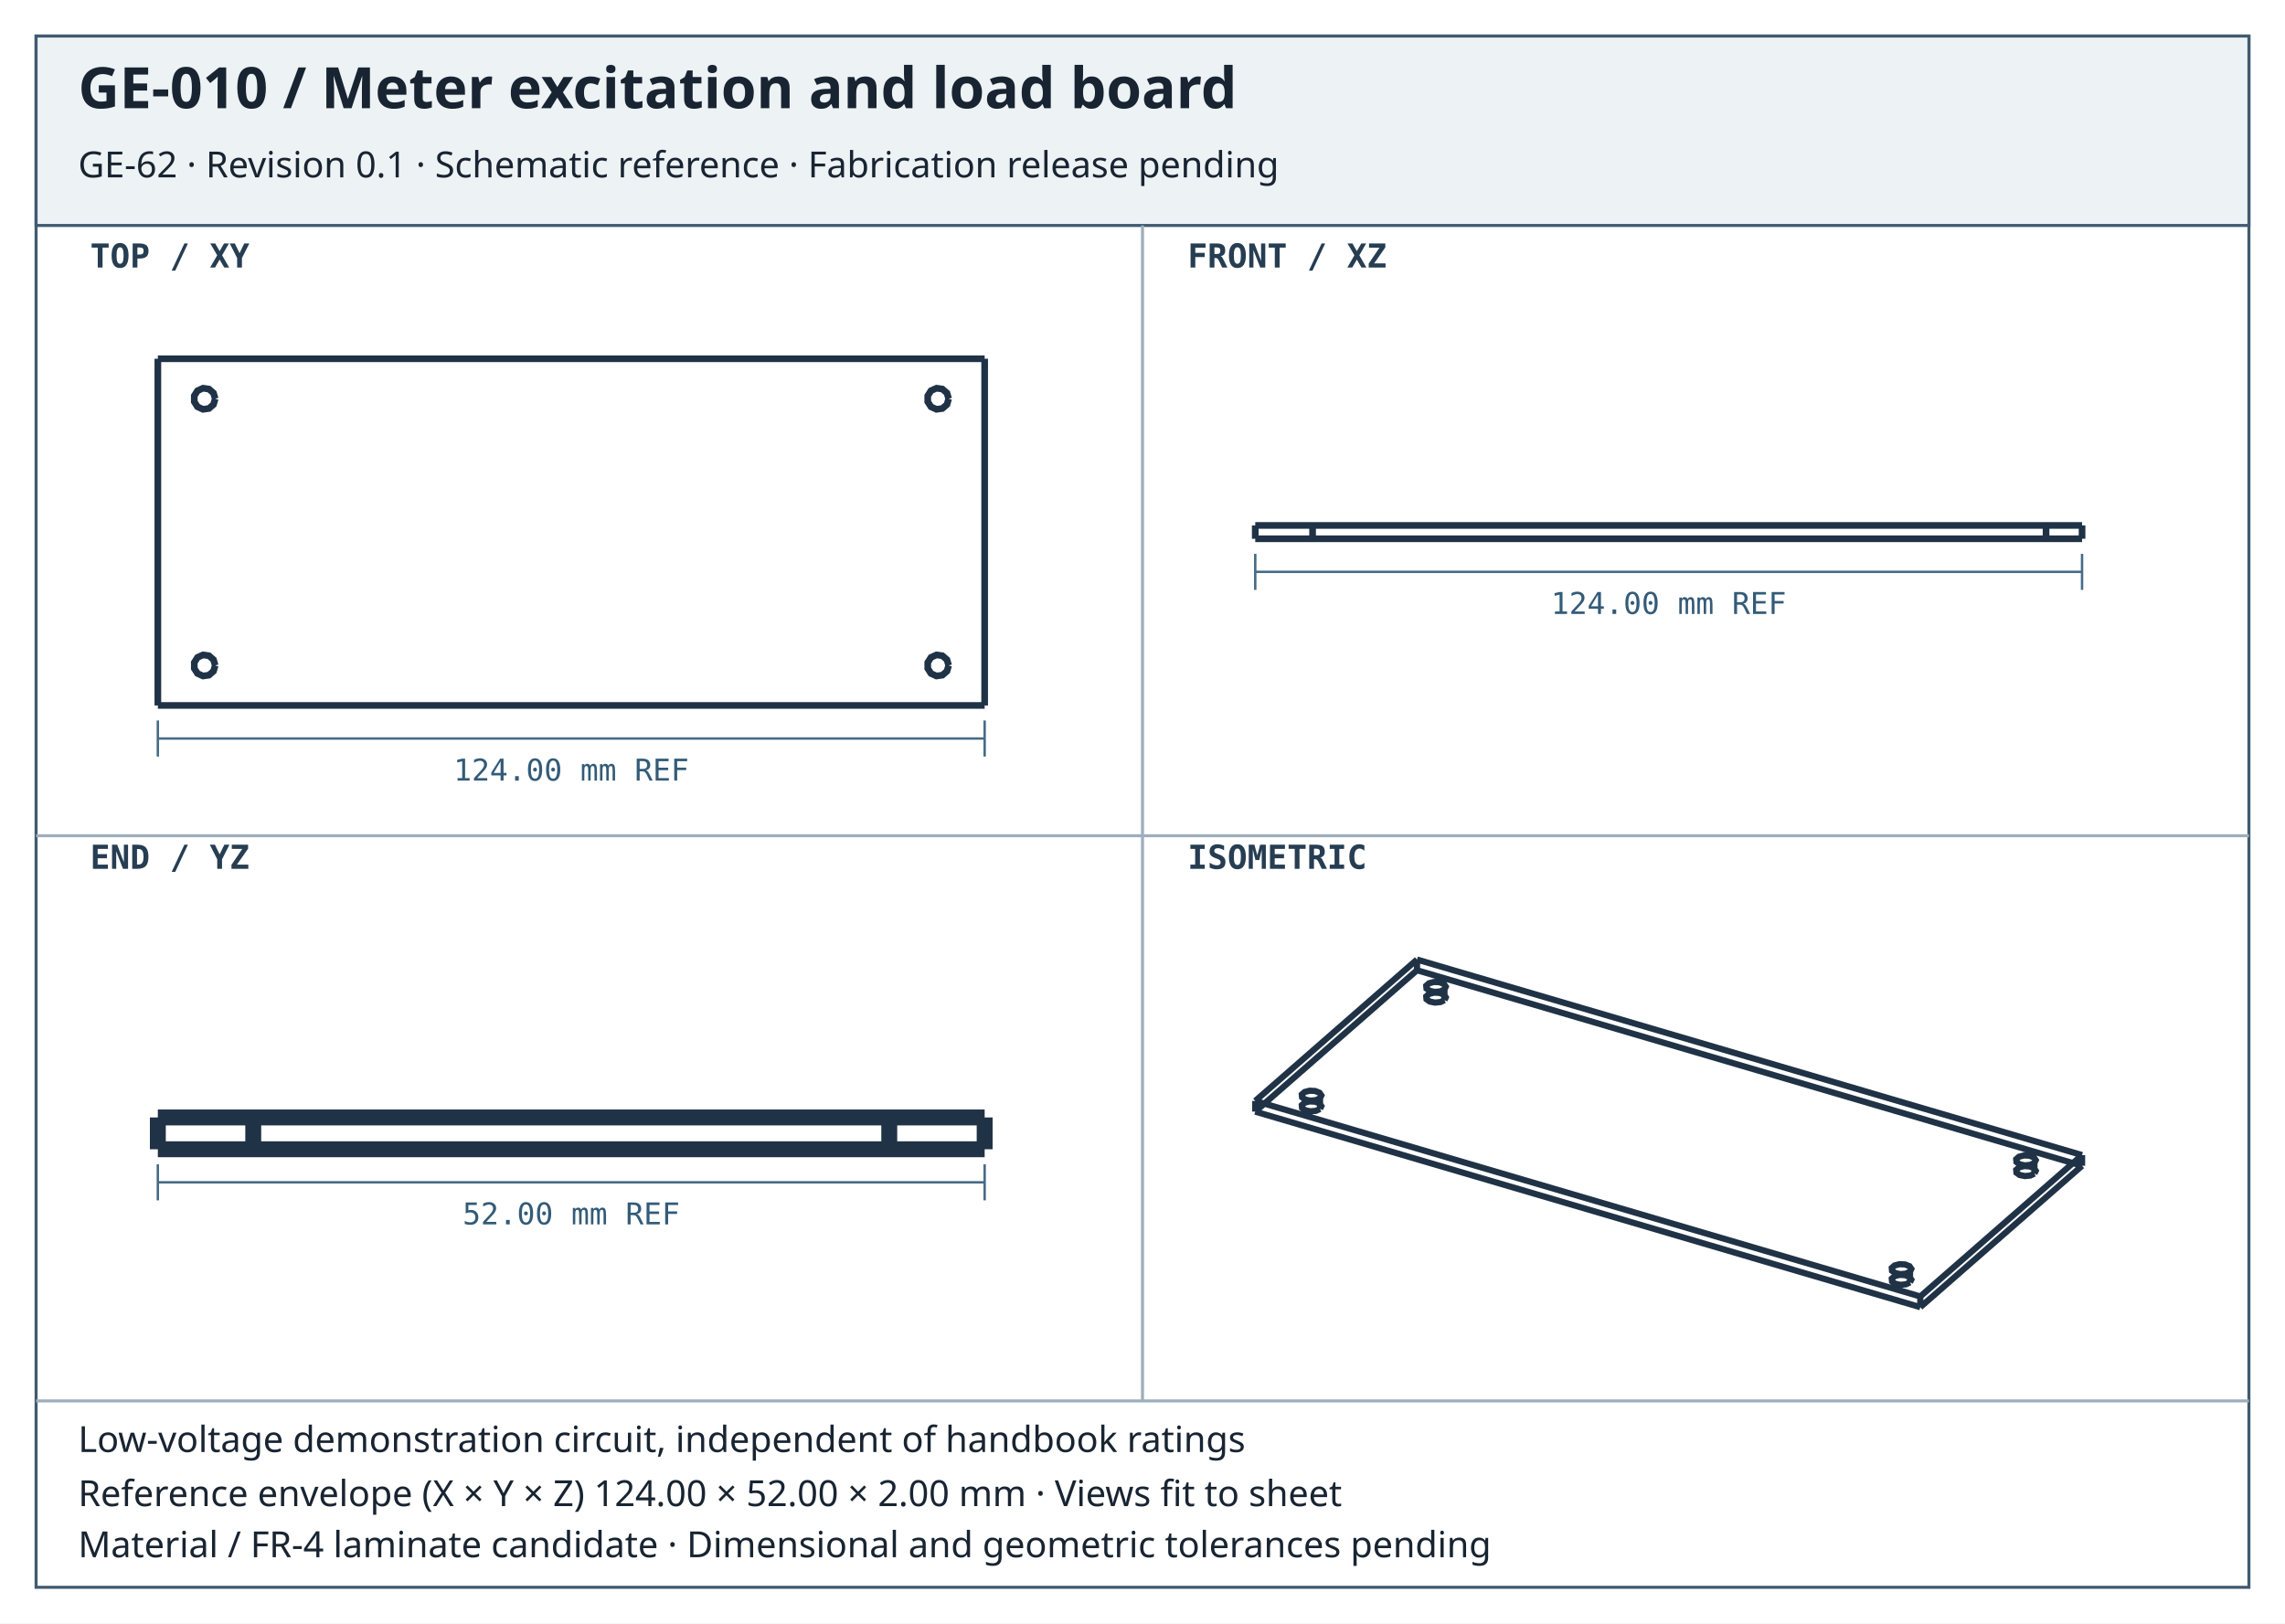
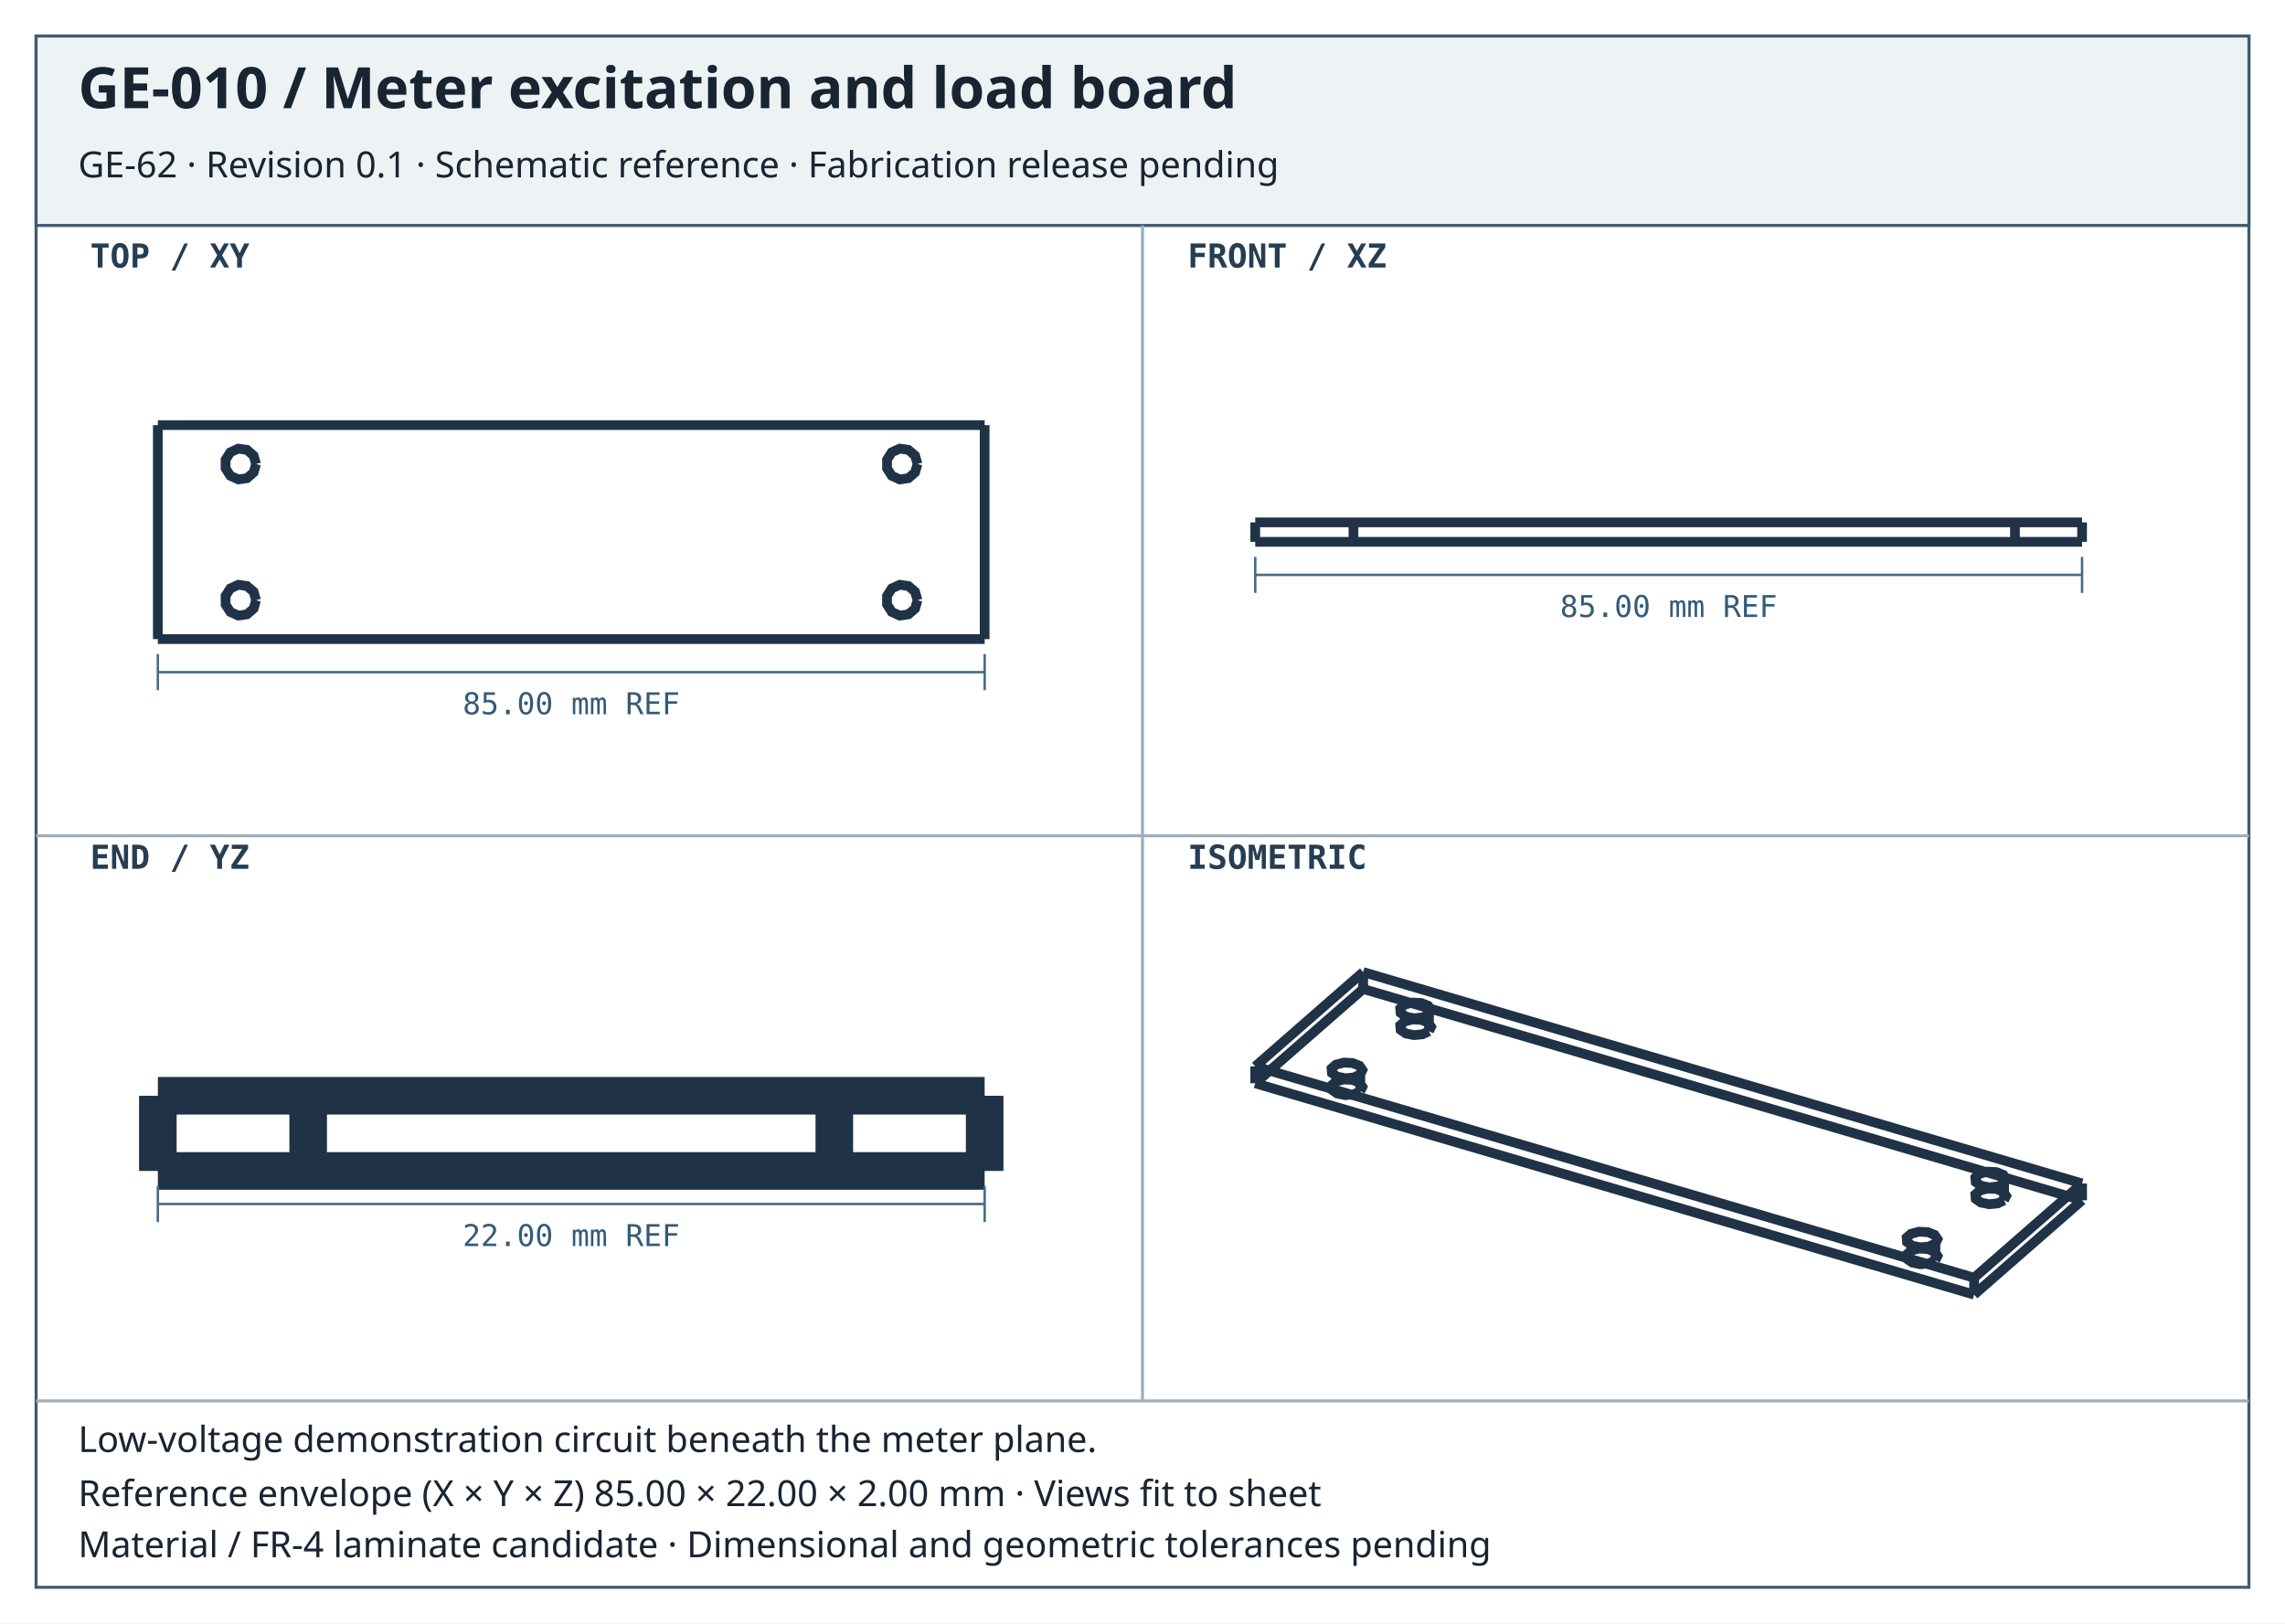
<svg xmlns="http://www.w3.org/2000/svg" viewBox="0 0 760 540">
  <style>
text{fill:#182431;font:12px sans-serif}.label{font:700 11px monospace;fill:#263d52}.value{font:10px monospace;fill:#335b78}.dim{stroke:#466b86;stroke-width:0.8;fill:none}g :is(path,circle,ellipse,line,polyline,polygon){vector-effect:non-scaling-stroke;stroke-width:.65px}
</style>
  <rect width="760" height="540" fill="white" />
  <rect x="12" y="12" width="736" height="516" fill="none" stroke="#405a70" />
  <rect x="12" y="12" width="736" height="63" fill="#edf2f5" stroke="#405a70" />
  <text x="26" y="36" style="font-size:19px;font-weight:bold">GE-010 / Meter excitation and load board</text>
  <text x="26" y="59">GE-62 · Revision 0.1 · Schematic reference · Fabrication release pending</text>
  <path d="M380 75V466 M12 278H748 M12 466H748" fill="none" stroke="#9daebc" />
  <text class="label" x="30" y="89">TOP / XY</text>
-   <g transform="translate(190.0 177.0) scale(2.217742)">
-     <path d="M-62.000 26.000 L-62.000 26.000 M-62.000 26.000 L-62.000 -26.000 M-62.000 -26.000 L-62.000 -26.000 M-62.000 26.000 L-62.000 -26.000 M-62.000 26.000 L62.000 26.000 M62.000 26.000 L62.000 26.000 M-62.000 26.000 L62.000 26.000 M-62.000 -26.000 L62.000 -26.000 M62.000 26.000 L62.000 -26.000 M-53.400 20.000 L-53.654 19.135 L-54.335 18.545 L-55.228 18.416 L-56.048 18.791 L-56.535 19.549 L-56.535 20.451 L-56.048 21.209 L-55.228 21.584 L-54.335 21.455 L-53.654 20.865 L-53.400 20.000 M56.600 20.000 L56.346 19.135 L55.665 18.545 L54.772 18.416 L53.952 18.791 L53.465 19.549 L53.465 20.451 L53.952 21.209 L54.772 21.584 L55.665 21.455 L56.346 20.865 L56.600 20.000 M-53.400 -20.000 L-53.654 -20.865 L-54.335 -21.455 L-55.228 -21.584 L-56.048 -21.209 L-56.535 -20.451 L-56.535 -19.549 L-56.048 -18.791 L-55.228 -18.416 L-54.335 -18.545 L-53.654 -19.135 L-53.400 -20.000 M56.600 -20.000 L56.346 -20.865 L55.665 -21.455 L54.772 -21.584 L53.952 -21.209 L53.465 -20.451 L53.465 -19.549 L53.952 -18.791 L54.772 -18.416 L55.665 -18.545 L56.346 -19.135 L56.600 -20.000 M-62.000 -26.000 L62.000 -26.000 M62.000 -26.000 L62.000 -26.000 M62.000 26.000 L62.000 -26.000 M-53.400 20.000 L-53.654 19.135 L-54.335 18.545 L-55.228 18.416 L-56.048 18.791 L-56.535 19.549 L-56.535 20.451 L-56.048 21.209 L-55.228 21.584 L-54.335 21.455 L-53.654 20.865 L-53.400 20.000 M56.600 20.000 L56.346 19.135 L55.665 18.545 L54.772 18.416 L53.952 18.791 L53.465 19.549 L53.465 20.451 L53.952 21.209 L54.772 21.584 L55.665 21.455 L56.346 20.865 L56.600 20.000 M-53.400 -20.000 L-53.654 -20.865 L-54.335 -21.455 L-55.228 -21.584 L-56.048 -21.209 L-56.535 -20.451 L-56.535 -19.549 L-56.048 -18.791 L-55.228 -18.416 L-54.335 -18.545 L-53.654 -19.135 L-53.400 -20.000 M56.600 -20.000 L56.346 -20.865 L55.665 -21.455 L54.772 -21.584 L53.952 -21.209 L53.465 -20.451 L53.465 -19.549 L53.952 -18.791 L54.772 -18.416 L55.665 -18.545 L56.346 -19.135 L56.600 -20.000 M-53.400 20.000 L-53.400 20.000 M56.600 20.000 L56.600 20.000 M-53.400 -20.000 L-53.400 -20.000 M56.600 -20.000 L56.600 -20.000" stroke="#203246" fill="none" />
+   <g transform="translate(190.0 177.0) scale(3.235294)">
+     <path d="M-42.500 11.000 L-42.500 11.000 M-42.500 11.000 L-42.500 -11.000 M-42.500 -11.000 L-42.500 -11.000 M-42.500 11.000 L-42.500 -11.000 M-42.500 11.000 L42.500 11.000 M42.500 11.000 L42.500 11.000 M-42.500 11.000 L42.500 11.000 M-42.500 -11.000 L42.500 -11.000 M42.500 11.000 L42.500 -11.000 M-32.400 7.000 L-32.654 6.135 L-33.335 5.545 L-34.228 5.416 L-35.048 5.791 L-35.535 6.549 L-35.535 7.451 L-35.048 8.209 L-34.228 8.584 L-33.335 8.455 L-32.654 7.865 L-32.400 7.000 M35.600 7.000 L35.346 6.135 L34.665 5.545 L33.772 5.416 L32.952 5.791 L32.465 6.549 L32.465 7.451 L32.952 8.209 L33.772 8.584 L34.665 8.455 L35.346 7.865 L35.600 7.000 M-32.400 -7.000 L-32.654 -7.865 L-33.335 -8.455 L-34.228 -8.584 L-35.048 -8.209 L-35.535 -7.451 L-35.535 -6.549 L-35.048 -5.791 L-34.228 -5.416 L-33.335 -5.545 L-32.654 -6.135 L-32.400 -7.000 M35.600 -7.000 L35.346 -7.865 L34.665 -8.455 L33.772 -8.584 L32.952 -8.209 L32.465 -7.451 L32.465 -6.549 L32.952 -5.791 L33.772 -5.416 L34.665 -5.545 L35.346 -6.135 L35.600 -7.000 M-42.500 -11.000 L42.500 -11.000 M42.500 -11.000 L42.500 -11.000 M42.500 11.000 L42.500 -11.000 M-32.400 7.000 L-32.654 6.135 L-33.335 5.545 L-34.228 5.416 L-35.048 5.791 L-35.535 6.549 L-35.535 7.451 L-35.048 8.209 L-34.228 8.584 L-33.335 8.455 L-32.654 7.865 L-32.400 7.000 M35.600 7.000 L35.346 6.135 L34.665 5.545 L33.772 5.416 L32.952 5.791 L32.465 6.549 L32.465 7.451 L32.952 8.209 L33.772 8.584 L34.665 8.455 L35.346 7.865 L35.600 7.000 M-32.400 -7.000 L-32.654 -7.865 L-33.335 -8.455 L-34.228 -8.584 L-35.048 -8.209 L-35.535 -7.451 L-35.535 -6.549 L-35.048 -5.791 L-34.228 -5.416 L-33.335 -5.545 L-32.654 -6.135 L-32.400 -7.000 M35.600 -7.000 L35.346 -7.865 L34.665 -8.455 L33.772 -8.584 L32.952 -8.209 L32.465 -7.451 L32.465 -6.549 L32.952 -5.791 L33.772 -5.416 L34.665 -5.545 L35.346 -6.135 L35.600 -7.000 M-32.400 7.000 L-32.400 7.000 M35.600 7.000 L35.600 7.000 M-32.400 -7.000 L-32.400 -7.000 M35.600 -7.000 L35.600 -7.000" stroke="#203246" fill="none" />
  </g>
-   <path class="dim" d="M52.5 239.661v12 M327.5 239.661v12 M52.5 245.661H327.5" />
-   <text text-anchor="middle" class="value" x="190" y="259.661">124.00 mm REF</text>
+   <path class="dim" d="M52.5 217.588v12 M327.5 217.588v12 M52.5 223.588H327.5" />
+   <text text-anchor="middle" class="value" x="190" y="237.588">85.00 mm REF</text>
  <text class="label" x="395" y="89">FRONT / XZ</text>
-   <g transform="translate(555.0 177.0) scale(2.217742)">
-     <path d="M-62.000 1.000 L-62.000 -1.000 M-62.000 -1.000 L-62.000 -1.000 M-62.000 1.000 L-62.000 -1.000 M-62.000 1.000 L-62.000 1.000 M-62.000 1.000 L62.000 1.000 M62.000 1.000 L62.000 -1.000 M-62.000 -1.000 L62.000 -1.000 M-62.000 -1.000 L62.000 -1.000 M62.000 -1.000 L62.000 -1.000 M-53.400 -1.000 L-53.654 -1.000 L-54.335 -1.000 L-55.228 -1.000 L-56.048 -1.000 L-56.535 -1.000 L-56.535 -1.000 L-56.048 -1.000 L-55.228 -1.000 L-54.335 -1.000 L-53.654 -1.000 L-53.400 -1.000 M56.600 -1.000 L56.346 -1.000 L55.665 -1.000 L54.772 -1.000 L53.952 -1.000 L53.465 -1.000 L53.465 -1.000 L53.952 -1.000 L54.772 -1.000 L55.665 -1.000 L56.346 -1.000 L56.600 -1.000 M-53.400 -1.000 L-53.654 -1.000 L-54.335 -1.000 L-55.228 -1.000 L-56.048 -1.000 L-56.535 -1.000 L-56.535 -1.000 L-56.048 -1.000 L-55.228 -1.000 L-54.335 -1.000 L-53.654 -1.000 L-53.400 -1.000 M56.600 -1.000 L56.346 -1.000 L55.665 -1.000 L54.772 -1.000 L53.952 -1.000 L53.465 -1.000 L53.465 -1.000 L53.952 -1.000 L54.772 -1.000 L55.665 -1.000 L56.346 -1.000 L56.600 -1.000 M-62.000 1.000 L62.000 1.000 M62.000 1.000 L62.000 -1.000 M62.000 1.000 L62.000 1.000 M-53.400 1.000 L-53.654 1.000 L-54.335 1.000 L-55.228 1.000 L-56.048 1.000 L-56.535 1.000 L-56.535 1.000 L-56.048 1.000 L-55.228 1.000 L-54.335 1.000 L-53.654 1.000 L-53.400 1.000 M56.600 1.000 L56.346 1.000 L55.665 1.000 L54.772 1.000 L53.952 1.000 L53.465 1.000 L53.465 1.000 L53.952 1.000 L54.772 1.000 L55.665 1.000 L56.346 1.000 L56.600 1.000 M-53.400 1.000 L-53.654 1.000 L-54.335 1.000 L-55.228 1.000 L-56.048 1.000 L-56.535 1.000 L-56.535 1.000 L-56.048 1.000 L-55.228 1.000 L-54.335 1.000 L-53.654 1.000 L-53.400 1.000 M56.600 1.000 L56.346 1.000 L55.665 1.000 L54.772 1.000 L53.952 1.000 L53.465 1.000 L53.465 1.000 L53.952 1.000 L54.772 1.000 L55.665 1.000 L56.346 1.000 L56.600 1.000 M-53.400 1.000 L-53.400 -1.000 M56.600 1.000 L56.600 -1.000 M-53.400 1.000 L-53.400 -1.000 M56.600 1.000 L56.600 -1.000" stroke="#203246" fill="none" />
+   <g transform="translate(555.0 177.0) scale(3.235294)">
+     <path d="M-42.500 1.000 L-42.500 -1.000 M-42.500 -1.000 L-42.500 -1.000 M-42.500 1.000 L-42.500 -1.000 M-42.500 1.000 L-42.500 1.000 M-42.500 1.000 L42.500 1.000 M42.500 1.000 L42.500 -1.000 M-42.500 -1.000 L42.500 -1.000 M-42.500 -1.000 L42.500 -1.000 M42.500 -1.000 L42.500 -1.000 M-32.400 -1.000 L-32.654 -1.000 L-33.335 -1.000 L-34.228 -1.000 L-35.048 -1.000 L-35.535 -1.000 L-35.535 -1.000 L-35.048 -1.000 L-34.228 -1.000 L-33.335 -1.000 L-32.654 -1.000 L-32.400 -1.000 M35.600 -1.000 L35.346 -1.000 L34.665 -1.000 L33.772 -1.000 L32.952 -1.000 L32.465 -1.000 L32.465 -1.000 L32.952 -1.000 L33.772 -1.000 L34.665 -1.000 L35.346 -1.000 L35.600 -1.000 M-32.400 -1.000 L-32.654 -1.000 L-33.335 -1.000 L-34.228 -1.000 L-35.048 -1.000 L-35.535 -1.000 L-35.535 -1.000 L-35.048 -1.000 L-34.228 -1.000 L-33.335 -1.000 L-32.654 -1.000 L-32.400 -1.000 M35.600 -1.000 L35.346 -1.000 L34.665 -1.000 L33.772 -1.000 L32.952 -1.000 L32.465 -1.000 L32.465 -1.000 L32.952 -1.000 L33.772 -1.000 L34.665 -1.000 L35.346 -1.000 L35.600 -1.000 M-42.500 1.000 L42.500 1.000 M42.500 1.000 L42.500 -1.000 M42.500 1.000 L42.500 1.000 M-32.400 1.000 L-32.654 1.000 L-33.335 1.000 L-34.228 1.000 L-35.048 1.000 L-35.535 1.000 L-35.535 1.000 L-35.048 1.000 L-34.228 1.000 L-33.335 1.000 L-32.654 1.000 L-32.400 1.000 M35.600 1.000 L35.346 1.000 L34.665 1.000 L33.772 1.000 L32.952 1.000 L32.465 1.000 L32.465 1.000 L32.952 1.000 L33.772 1.000 L34.665 1.000 L35.346 1.000 L35.600 1.000 M-32.400 1.000 L-32.654 1.000 L-33.335 1.000 L-34.228 1.000 L-35.048 1.000 L-35.535 1.000 L-35.535 1.000 L-35.048 1.000 L-34.228 1.000 L-33.335 1.000 L-32.654 1.000 L-32.400 1.000 M35.600 1.000 L35.346 1.000 L34.665 1.000 L33.772 1.000 L32.952 1.000 L32.465 1.000 L32.465 1.000 L32.952 1.000 L33.772 1.000 L34.665 1.000 L35.346 1.000 L35.600 1.000 M-32.400 1.000 L-32.400 -1.000 M35.600 1.000 L35.600 -1.000 M-32.400 1.000 L-32.400 -1.000 M35.600 1.000 L35.600 -1.000" stroke="#203246" fill="none" />
  </g>
-   <path class="dim" d="M417.5 184.218v12 M692.5 184.218v12 M417.5 190.218H692.5" />
-   <text text-anchor="middle" class="value" x="555" y="204.218">124.00 mm REF</text>
+   <path class="dim" d="M417.5 185.235v12 M692.5 185.235v12 M417.5 191.235H692.5" />
+   <text text-anchor="middle" class="value" x="555" y="205.235">85.00 mm REF</text>
  <text class="label" x="30" y="289">END / YZ</text>
-   <g transform="translate(190.0 377.0) scale(5.288462)">
-     <path d="M-26.000 1.000 L-26.000 -1.000 M-26.000 -1.000 L26.000 -1.000 M26.000 1.000 L26.000 -1.000 M-26.000 1.000 L26.000 1.000 M-26.000 1.000 L-26.000 1.000 M-26.000 1.000 L-26.000 -1.000 M-26.000 -1.000 L-26.000 -1.000 M26.000 -1.000 L26.000 -1.000 M-26.000 -1.000 L26.000 -1.000 M-20.000 -1.000 L-19.135 -1.000 L-18.545 -1.000 L-18.416 -1.000 L-18.791 -1.000 L-19.549 -1.000 L-20.451 -1.000 L-21.209 -1.000 L-21.584 -1.000 L-21.455 -1.000 L-20.865 -1.000 L-20.000 -1.000 M-20.000 -1.000 L-19.135 -1.000 L-18.545 -1.000 L-18.416 -1.000 L-18.791 -1.000 L-19.549 -1.000 L-20.451 -1.000 L-21.209 -1.000 L-21.584 -1.000 L-21.455 -1.000 L-20.865 -1.000 L-20.000 -1.000 M20.000 -1.000 L20.865 -1.000 L21.455 -1.000 L21.584 -1.000 L21.209 -1.000 L20.451 -1.000 L19.549 -1.000 L18.791 -1.000 L18.416 -1.000 L18.545 -1.000 L19.135 -1.000 L20.000 -1.000 M20.000 -1.000 L20.865 -1.000 L21.455 -1.000 L21.584 -1.000 L21.209 -1.000 L20.451 -1.000 L19.549 -1.000 L18.791 -1.000 L18.416 -1.000 L18.545 -1.000 L19.135 -1.000 L20.000 -1.000 M26.000 1.000 L26.000 1.000 M26.000 1.000 L26.000 -1.000 M-26.000 1.000 L26.000 1.000 M-20.000 1.000 L-19.135 1.000 L-18.545 1.000 L-18.416 1.000 L-18.791 1.000 L-19.549 1.000 L-20.451 1.000 L-21.209 1.000 L-21.584 1.000 L-21.455 1.000 L-20.865 1.000 L-20.000 1.000 M-20.000 1.000 L-19.135 1.000 L-18.545 1.000 L-18.416 1.000 L-18.791 1.000 L-19.549 1.000 L-20.451 1.000 L-21.209 1.000 L-21.584 1.000 L-21.455 1.000 L-20.865 1.000 L-20.000 1.000 M20.000 1.000 L20.865 1.000 L21.455 1.000 L21.584 1.000 L21.209 1.000 L20.451 1.000 L19.549 1.000 L18.791 1.000 L18.416 1.000 L18.545 1.000 L19.135 1.000 L20.000 1.000 M20.000 1.000 L20.865 1.000 L21.455 1.000 L21.584 1.000 L21.209 1.000 L20.451 1.000 L19.549 1.000 L18.791 1.000 L18.416 1.000 L18.545 1.000 L19.135 1.000 L20.000 1.000 M-20.000 1.000 L-20.000 -1.000 M-20.000 1.000 L-20.000 -1.000 M20.000 1.000 L20.000 -1.000 M20.000 1.000 L20.000 -1.000" stroke="#203246" fill="none" />
+   <g transform="translate(190.0 377.0) scale(12.5)">
+     <path d="M-11.000 1.000 L-11.000 -1.000 M-11.000 -1.000 L11.000 -1.000 M11.000 1.000 L11.000 -1.000 M-11.000 1.000 L11.000 1.000 M-11.000 1.000 L-11.000 1.000 M-11.000 1.000 L-11.000 -1.000 M-11.000 -1.000 L-11.000 -1.000 M11.000 -1.000 L11.000 -1.000 M-11.000 -1.000 L11.000 -1.000 M-7.000 -1.000 L-6.135 -1.000 L-5.545 -1.000 L-5.416 -1.000 L-5.791 -1.000 L-6.549 -1.000 L-7.451 -1.000 L-8.209 -1.000 L-8.584 -1.000 L-8.455 -1.000 L-7.865 -1.000 L-7.000 -1.000 M-7.000 -1.000 L-6.135 -1.000 L-5.545 -1.000 L-5.416 -1.000 L-5.791 -1.000 L-6.549 -1.000 L-7.451 -1.000 L-8.209 -1.000 L-8.584 -1.000 L-8.455 -1.000 L-7.865 -1.000 L-7.000 -1.000 M7.000 -1.000 L7.865 -1.000 L8.455 -1.000 L8.584 -1.000 L8.209 -1.000 L7.451 -1.000 L6.549 -1.000 L5.791 -1.000 L5.416 -1.000 L5.545 -1.000 L6.135 -1.000 L7.000 -1.000 M7.000 -1.000 L7.865 -1.000 L8.455 -1.000 L8.584 -1.000 L8.209 -1.000 L7.451 -1.000 L6.549 -1.000 L5.791 -1.000 L5.416 -1.000 L5.545 -1.000 L6.135 -1.000 L7.000 -1.000 M11.000 1.000 L11.000 1.000 M11.000 1.000 L11.000 -1.000 M-11.000 1.000 L11.000 1.000 M-7.000 1.000 L-6.135 1.000 L-5.545 1.000 L-5.416 1.000 L-5.791 1.000 L-6.549 1.000 L-7.451 1.000 L-8.209 1.000 L-8.584 1.000 L-8.455 1.000 L-7.865 1.000 L-7.000 1.000 M-7.000 1.000 L-6.135 1.000 L-5.545 1.000 L-5.416 1.000 L-5.791 1.000 L-6.549 1.000 L-7.451 1.000 L-8.209 1.000 L-8.584 1.000 L-8.455 1.000 L-7.865 1.000 L-7.000 1.000 M7.000 1.000 L7.865 1.000 L8.455 1.000 L8.584 1.000 L8.209 1.000 L7.451 1.000 L6.549 1.000 L5.791 1.000 L5.416 1.000 L5.545 1.000 L6.135 1.000 L7.000 1.000 M7.000 1.000 L7.865 1.000 L8.455 1.000 L8.584 1.000 L8.209 1.000 L7.451 1.000 L6.549 1.000 L5.791 1.000 L5.416 1.000 L5.545 1.000 L6.135 1.000 L7.000 1.000 M-7.000 1.000 L-7.000 -1.000 M-7.000 1.000 L-7.000 -1.000 M7.000 1.000 L7.000 -1.000 M7.000 1.000 L7.000 -1.000" stroke="#203246" fill="none" />
  </g>
-   <path class="dim" d="M52.5 387.288v12 M327.5 387.288v12 M52.5 393.288H327.5" />
-   <text text-anchor="middle" class="value" x="190" y="407.288">52.00 mm REF</text>
+   <path class="dim" d="M52.5 394.5v12 M327.5 394.5v12 M52.5 400.5H327.5" />
+   <text text-anchor="middle" class="value" x="190" y="414.5">22.00 mm REF</text>
  <text class="label" x="395" y="289">ISOMETRIC</text>
-   <g transform="translate(555.0 377.0) scale(2.062193)">
-     <path d="M-66.677 -3.506 L-66.677 -5.230 M-66.677 -5.230 L-40.587 -28.036 M-40.587 -26.313 L-40.587 -28.036 M-66.677 -3.506 L-40.587 -26.313 M-66.677 -3.506 L40.587 28.036 M40.587 28.036 L40.587 26.313 M-66.677 -5.230 L40.587 26.313 M-40.587 -28.036 L66.677 3.506 M40.587 26.313 L66.677 3.506 M-56.227 -5.674 L-56.013 -6.118 L-56.306 -6.550 L-57.013 -6.834 L-57.911 -6.878 L-58.713 -6.669 L-59.165 -6.274 L-59.124 -5.817 L-58.603 -5.444 L-57.766 -5.274 L-56.881 -5.359 L-56.227 -5.674 M38.926 22.307 L39.141 21.863 L38.848 21.431 L38.140 21.148 L37.243 21.104 L36.441 21.312 L35.988 21.708 L36.029 22.164 L36.551 22.537 L37.387 22.708 L38.273 22.622 L38.926 22.307 M-36.158 -23.217 L-35.944 -23.661 L-36.237 -24.094 L-36.945 -24.377 L-37.842 -24.421 L-38.644 -24.212 L-39.097 -23.817 L-39.055 -23.360 L-38.534 -22.988 L-37.698 -22.817 L-36.812 -22.902 L-36.158 -23.217 M58.995 4.764 L59.209 4.320 L58.916 3.888 L58.209 3.605 L57.311 3.560 L56.509 3.769 L56.057 4.164 L56.098 4.621 L56.620 4.994 L57.456 5.165 L58.341 5.079 L58.995 4.764 M-40.587 -26.313 L66.677 5.230 M66.677 5.230 L66.677 3.506 M40.587 28.036 L66.677 5.230 M-56.227 -3.950 L-56.013 -4.394 L-56.306 -4.826 L-57.013 -5.110 L-57.911 -5.154 L-58.713 -4.945 L-59.165 -4.550 L-59.124 -4.093 L-58.603 -3.721 L-57.766 -3.550 L-56.881 -3.635 L-56.227 -3.950 M38.926 24.031 L39.141 23.587 L38.848 23.155 L38.140 22.872 L37.243 22.827 L36.441 23.036 L35.988 23.431 L36.029 23.888 L36.551 24.261 L37.387 24.432 L38.273 24.346 L38.926 24.031 M-36.158 -21.493 L-35.944 -21.937 L-36.237 -22.370 L-36.945 -22.653 L-37.842 -22.697 L-38.644 -22.489 L-39.097 -22.093 L-39.055 -21.637 L-38.534 -21.264 L-37.698 -21.093 L-36.812 -21.179 L-36.158 -21.493 M58.995 6.488 L59.209 6.044 L58.916 5.612 L58.209 5.329 L57.311 5.284 L56.509 5.493 L56.057 5.888 L56.098 6.345 L56.620 6.718 L57.456 6.888 L58.341 6.803 L58.995 6.488 M-56.227 -3.950 L-56.227 -5.674 M38.926 24.031 L38.926 22.307 M-36.158 -21.493 L-36.158 -23.217 M58.995 6.488 L58.995 4.764" stroke="#203246" fill="none" />
+   <g transform="translate(555.0 377.0) scale(3.251919)">
+     <path d="M-42.283 -5.125 L-42.283 -6.849 M-42.283 -6.849 L-31.245 -16.497 M-31.245 -14.773 L-31.245 -16.497 M-42.283 -5.125 L-31.245 -14.773 M-42.283 -5.125 L31.245 16.497 M31.245 16.497 L31.245 14.773 M-42.283 -6.849 L31.245 14.773 M-31.245 -16.497 L42.283 5.125 M31.245 14.773 L42.283 5.125 M-31.539 -6.034 L-31.325 -6.478 L-31.618 -6.910 L-32.325 -7.193 L-33.223 -7.238 L-34.025 -7.029 L-34.477 -6.633 L-34.436 -6.177 L-33.915 -5.804 L-33.078 -5.633 L-32.193 -5.719 L-31.539 -6.034 M27.283 11.264 L27.497 10.820 L27.204 10.388 L26.497 10.104 L25.599 10.060 L24.797 10.269 L24.345 10.664 L24.386 11.121 L24.907 11.494 L25.744 11.664 L26.629 11.579 L27.283 11.264 M-24.515 -12.174 L-24.301 -12.618 L-24.594 -13.050 L-25.301 -13.333 L-26.199 -13.378 L-27.001 -13.169 L-27.453 -12.774 L-27.412 -12.317 L-26.891 -11.944 L-26.054 -11.773 L-25.169 -11.859 L-24.515 -12.174 M34.307 5.124 L34.521 4.680 L34.228 4.248 L33.521 3.964 L32.623 3.920 L31.821 4.129 L31.369 4.524 L31.410 4.981 L31.932 5.353 L32.768 5.524 L33.653 5.439 L34.307 5.124 M-31.245 -14.773 L42.283 6.849 M42.283 6.849 L42.283 5.125 M31.245 16.497 L42.283 6.849 M-31.539 -4.310 L-31.325 -4.754 L-31.618 -5.186 L-32.325 -5.469 L-33.223 -5.514 L-34.025 -5.305 L-34.477 -4.910 L-34.436 -4.453 L-33.915 -4.080 L-33.078 -3.909 L-32.193 -3.995 L-31.539 -4.310 M27.283 12.988 L27.497 12.544 L27.204 12.112 L26.497 11.828 L25.599 11.784 L24.797 11.993 L24.345 12.388 L24.386 12.845 L24.907 13.217 L25.744 13.388 L26.629 13.303 L27.283 12.988 M-24.515 -10.450 L-24.301 -10.894 L-24.594 -11.326 L-25.301 -11.609 L-26.199 -11.654 L-27.001 -11.445 L-27.453 -11.050 L-27.412 -10.593 L-26.891 -10.220 L-26.054 -10.050 L-25.169 -10.135 L-24.515 -10.450 M34.307 6.848 L34.521 6.404 L34.228 5.971 L33.521 5.688 L32.623 5.644 L31.821 5.852 L31.369 6.248 L31.410 6.704 L31.932 7.077 L32.768 7.248 L33.653 7.162 L34.307 6.848 M-31.539 -4.310 L-31.539 -6.034 M27.283 12.988 L27.283 11.264 M-24.515 -10.450 L-24.515 -12.174 M34.307 6.848 L34.307 5.124" stroke="#203246" fill="none" />
  </g>
-   <text x="26" y="483">Low-voltage demonstration circuit, independent of handbook ratings</text>
-   <text x="26" y="501">Reference envelope (X × Y × Z) 124.00 × 52.00 × 2.00 mm · Views fit to sheet</text>
+   <text x="26" y="483">Low-voltage demonstration circuit beneath the meter plane.</text>
+   <text x="26" y="501">Reference envelope (X × Y × Z) 85.00 × 22.00 × 2.00 mm · Views fit to sheet</text>
  <text x="26" y="518">Material / FR-4 laminate candidate · Dimensional and geometric tolerances pending</text>
</svg>
